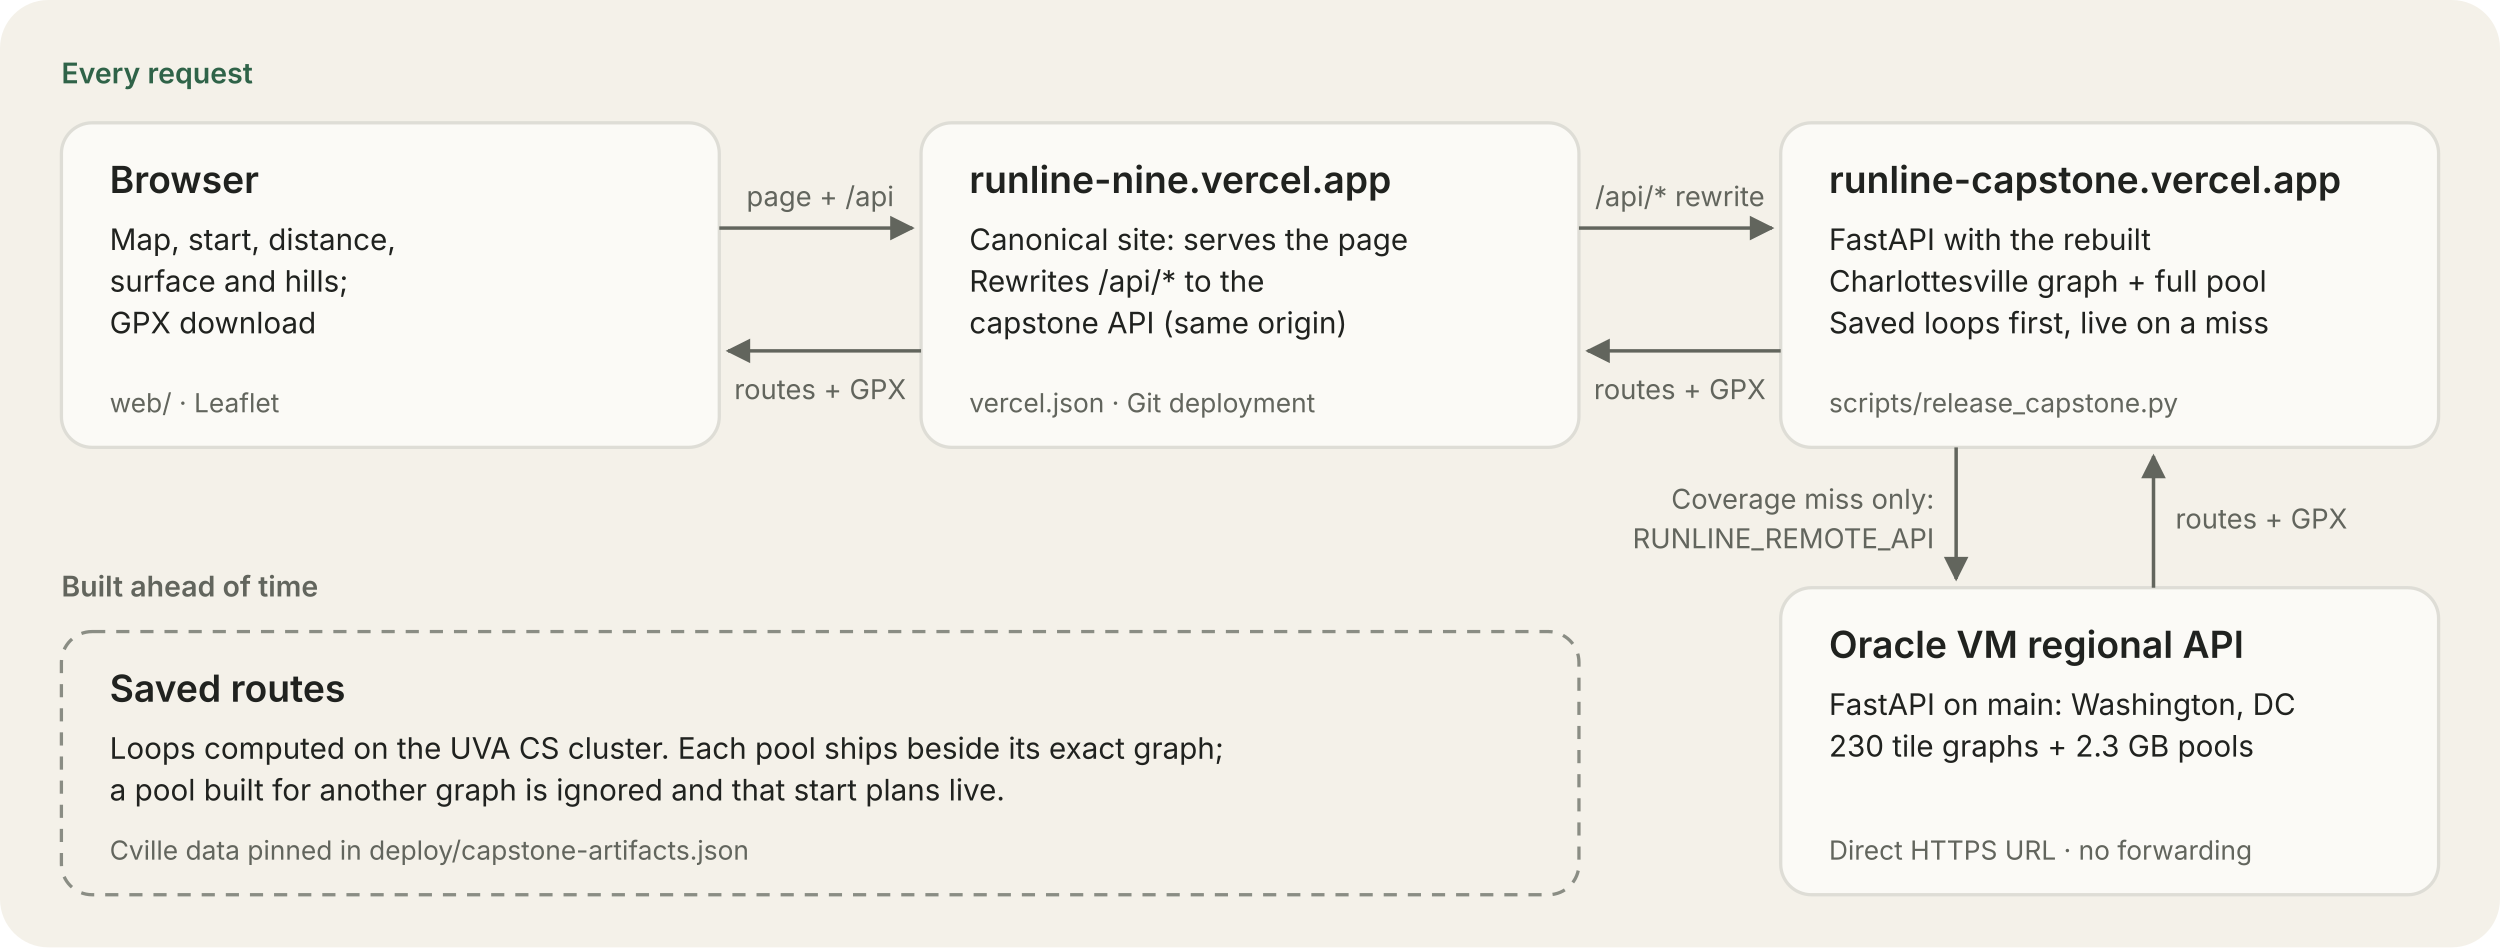
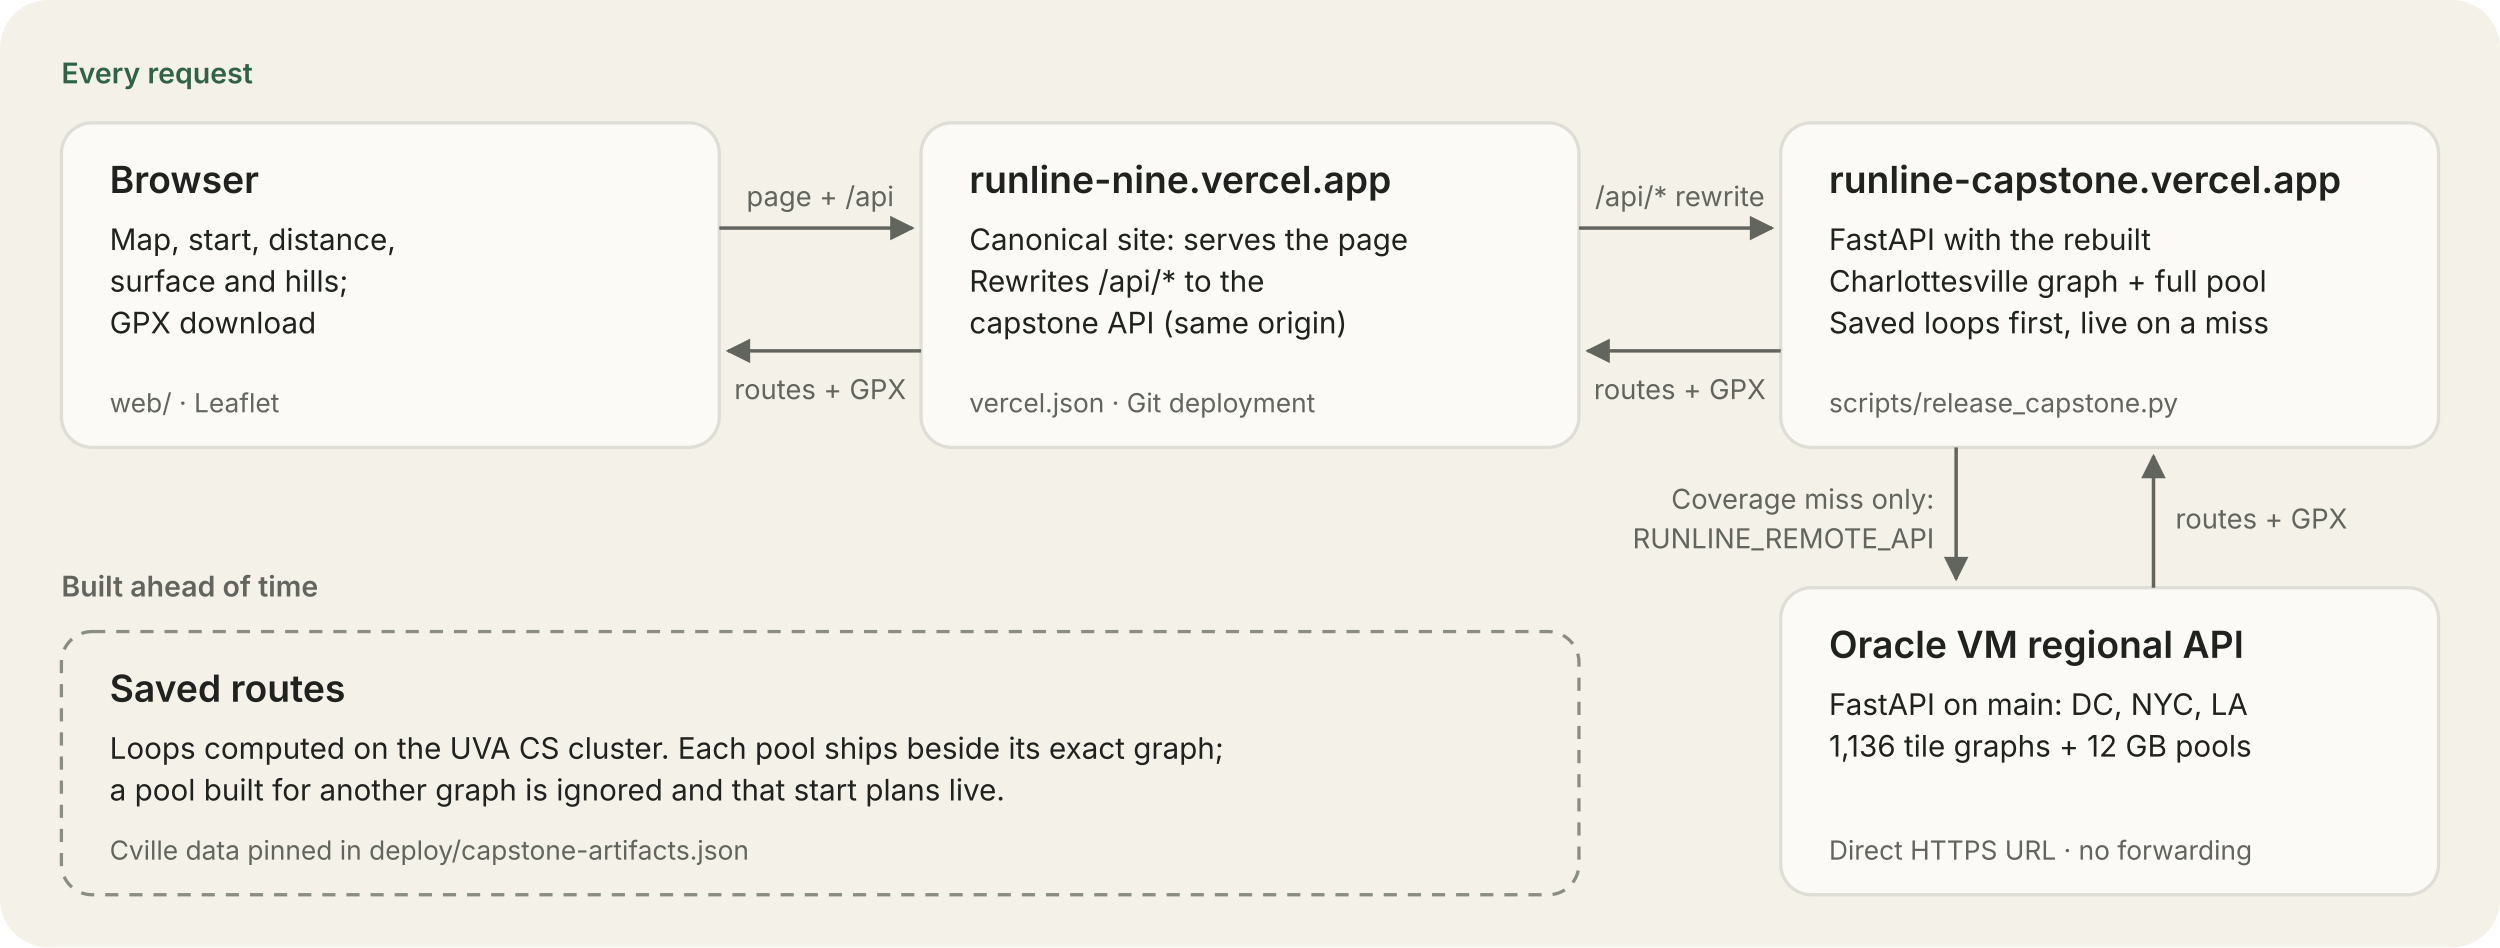
<svg xmlns="http://www.w3.org/2000/svg" viewBox="0 0 1140 432" role="img" aria-labelledby="title">
  <clipPath id="card">
    <rect width="1140" height="432" rx="22" />
  </clipPath>
  <g clip-path="url(#card)">
    <defs>
      <marker id="arrow" viewBox="0 0 10 10" refX="9" refY="5" markerWidth="7" markerHeight="7" orient="auto-start-reverse">
        <path d="M0 0 L10 5 L0 10 z" fill="#62655d" />
      </marker>
      <style>text { font-family: "DM Sans", "Inter", -apple-system, "Segoe UI", sans-serif; fill: #20221f; }.name { font-size: 17px; font-weight: 600; } .what { font-size: 13.5px; }.tech { font-size: 12px; fill: #62655d; } .edge { font-size: 12.5px; fill: #62655d; }.tag { font-size: 13px; font-weight: 600; fill: #2f6348; }</style>
    </defs>
    <rect width="1140" height="432" fill="#f4f1e9" />
    <text class="tag" x="28" y="38">Every request</text>
    <rect x="28" y="56" width="300" height="148" rx="14" stroke-width="1.5" stroke="#deddd6" fill="#fbfaf6" />
    <text class="name" x="50" y="88">Browser</text>
    <text class="what" x="50" y="114">Map, start, distance,</text>
    <text class="what" x="50" y="133">surface and hills;</text>
    <text class="what" x="50" y="152">GPX download</text>
    <text class="tech" x="50" y="188">web/ · Leaflet</text>
    <rect x="420" y="56" width="300" height="148" rx="14" stroke-width="1.5" stroke="#deddd6" fill="#fbfaf6" />
    <text class="name" x="442" y="88">runline-nine.vercel.app</text>
    <text class="what" x="442" y="114">Canonical site: serves the page</text>
    <text class="what" x="442" y="133">Rewrites /api/* to the</text>
    <text class="what" x="442" y="152">capstone API (same origin)</text>
    <text class="tech" x="442" y="188">vercel.json · Git deployment</text>
    <rect x="812" y="56" width="300" height="148" rx="14" stroke-width="1.5" stroke="#deddd6" fill="#fbfaf6" />
    <text class="name" x="834" y="88">runline-capstone.vercel.app</text>
    <text class="what" x="834" y="114">FastAPI with the rebuilt</text>
    <text class="what" x="834" y="133">Charlottesville graph + full pool</text>
    <text class="what" x="834" y="152">Saved loops first, live on a miss</text>
    <text class="tech" x="834" y="188">scripts/release_capstone.py</text>
    <path d="M328 104 H416" fill="none" stroke="#62655d" stroke-width="1.6" marker-end="url(#arrow)" />
    <path d="M420 160 H332" fill="none" stroke="#62655d" stroke-width="1.6" marker-end="url(#arrow)" />
    <text class="edge" x="374" y="94" text-anchor="middle">page + /api</text>
    <text class="edge" x="374" y="182" text-anchor="middle">routes + GPX</text>
    <path d="M720 104 H808" fill="none" stroke="#62655d" stroke-width="1.6" marker-end="url(#arrow)" />
    <path d="M812 160 H724" fill="none" stroke="#62655d" stroke-width="1.6" marker-end="url(#arrow)" />
    <text class="edge" x="766" y="94" text-anchor="middle">/api/* rewrite</text>
    <text class="edge" x="766" y="182" text-anchor="middle">routes + GPX</text>
    <rect x="812" y="268" width="300" height="140" rx="14" stroke-width="1.5" stroke="#deddd6" fill="#fbfaf6" />
    <text class="name" x="834" y="300">Oracle VM regional API</text>
-     <text class="what" x="834" y="326">FastAPI on main: Washington, DC</text>
-     <text class="what" x="834" y="345">230 tile graphs + 2.3 GB pools</text>
+     <text class="what" x="834" y="326">FastAPI on main: DC, NYC, LA</text>
+     <text class="what" x="834" y="345">1,136 tile graphs + 12 GB pools</text>
    <text class="tech" x="834" y="392">Direct HTTPS URL · no forwarding</text>
    <path d="M892 204 V264" fill="none" stroke="#62655d" stroke-width="1.6" marker-end="url(#arrow)" />
    <path d="M982 268 V208" fill="none" stroke="#62655d" stroke-width="1.6" marker-end="url(#arrow)" />
    <text class="edge" x="882" y="232" text-anchor="end">Coverage miss only:</text>
    <text class="edge" x="882" y="250" text-anchor="end">RUNLINE_REMOTE_API</text>
    <text class="edge" x="992" y="241" text-anchor="start">routes + GPX</text>
    <text class="tag" x="28" y="272" style="fill:#62655d">Built ahead of time</text>
    <rect x="28" y="288" width="692" height="120" rx="14" stroke-width="1.5" stroke="#8a8d84" stroke-dasharray="6 5" fill="none" />
    <text class="name" x="50" y="320">Saved routes</text>
    <text class="what" x="50" y="346">Loops computed on the UVA CS cluster. Each pool ships beside its exact graph;</text>
    <text class="what" x="50" y="365">a pool built for another graph is ignored and that start plans live.</text>
    <text class="tech" x="50" y="392">Cville data pinned in deploy/capstone-artifacts.json</text>
  </g>
</svg>
